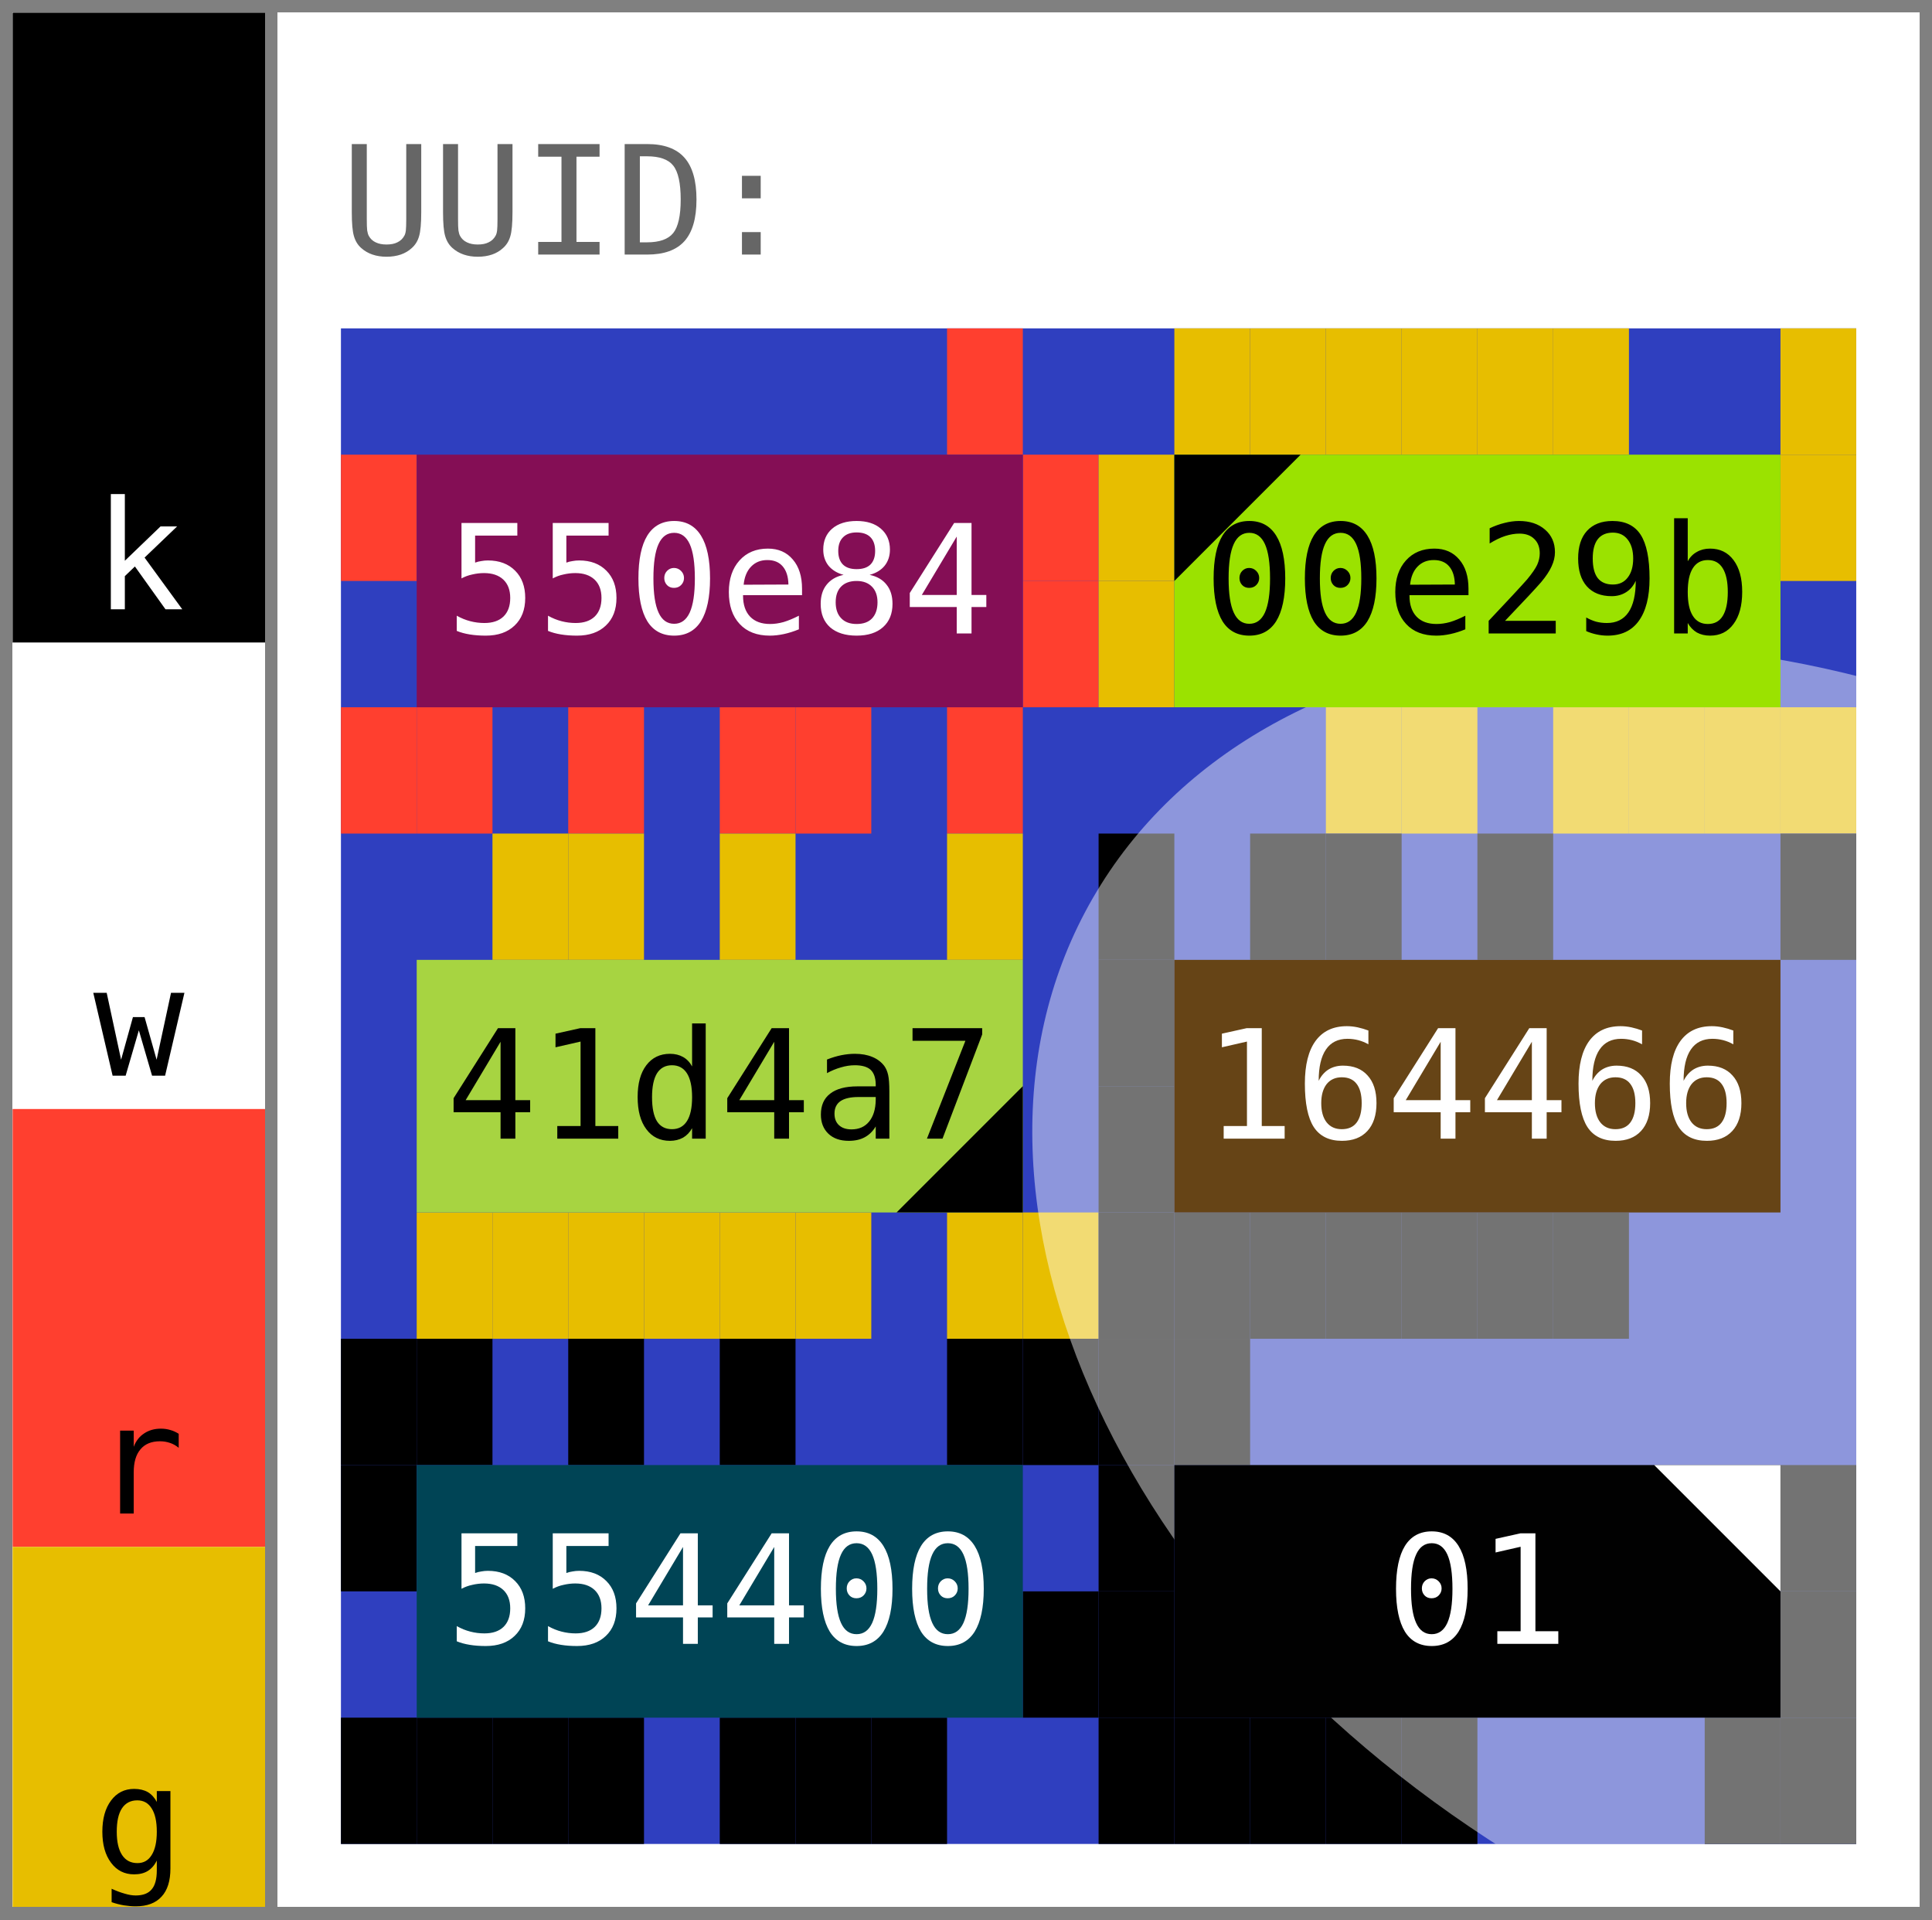
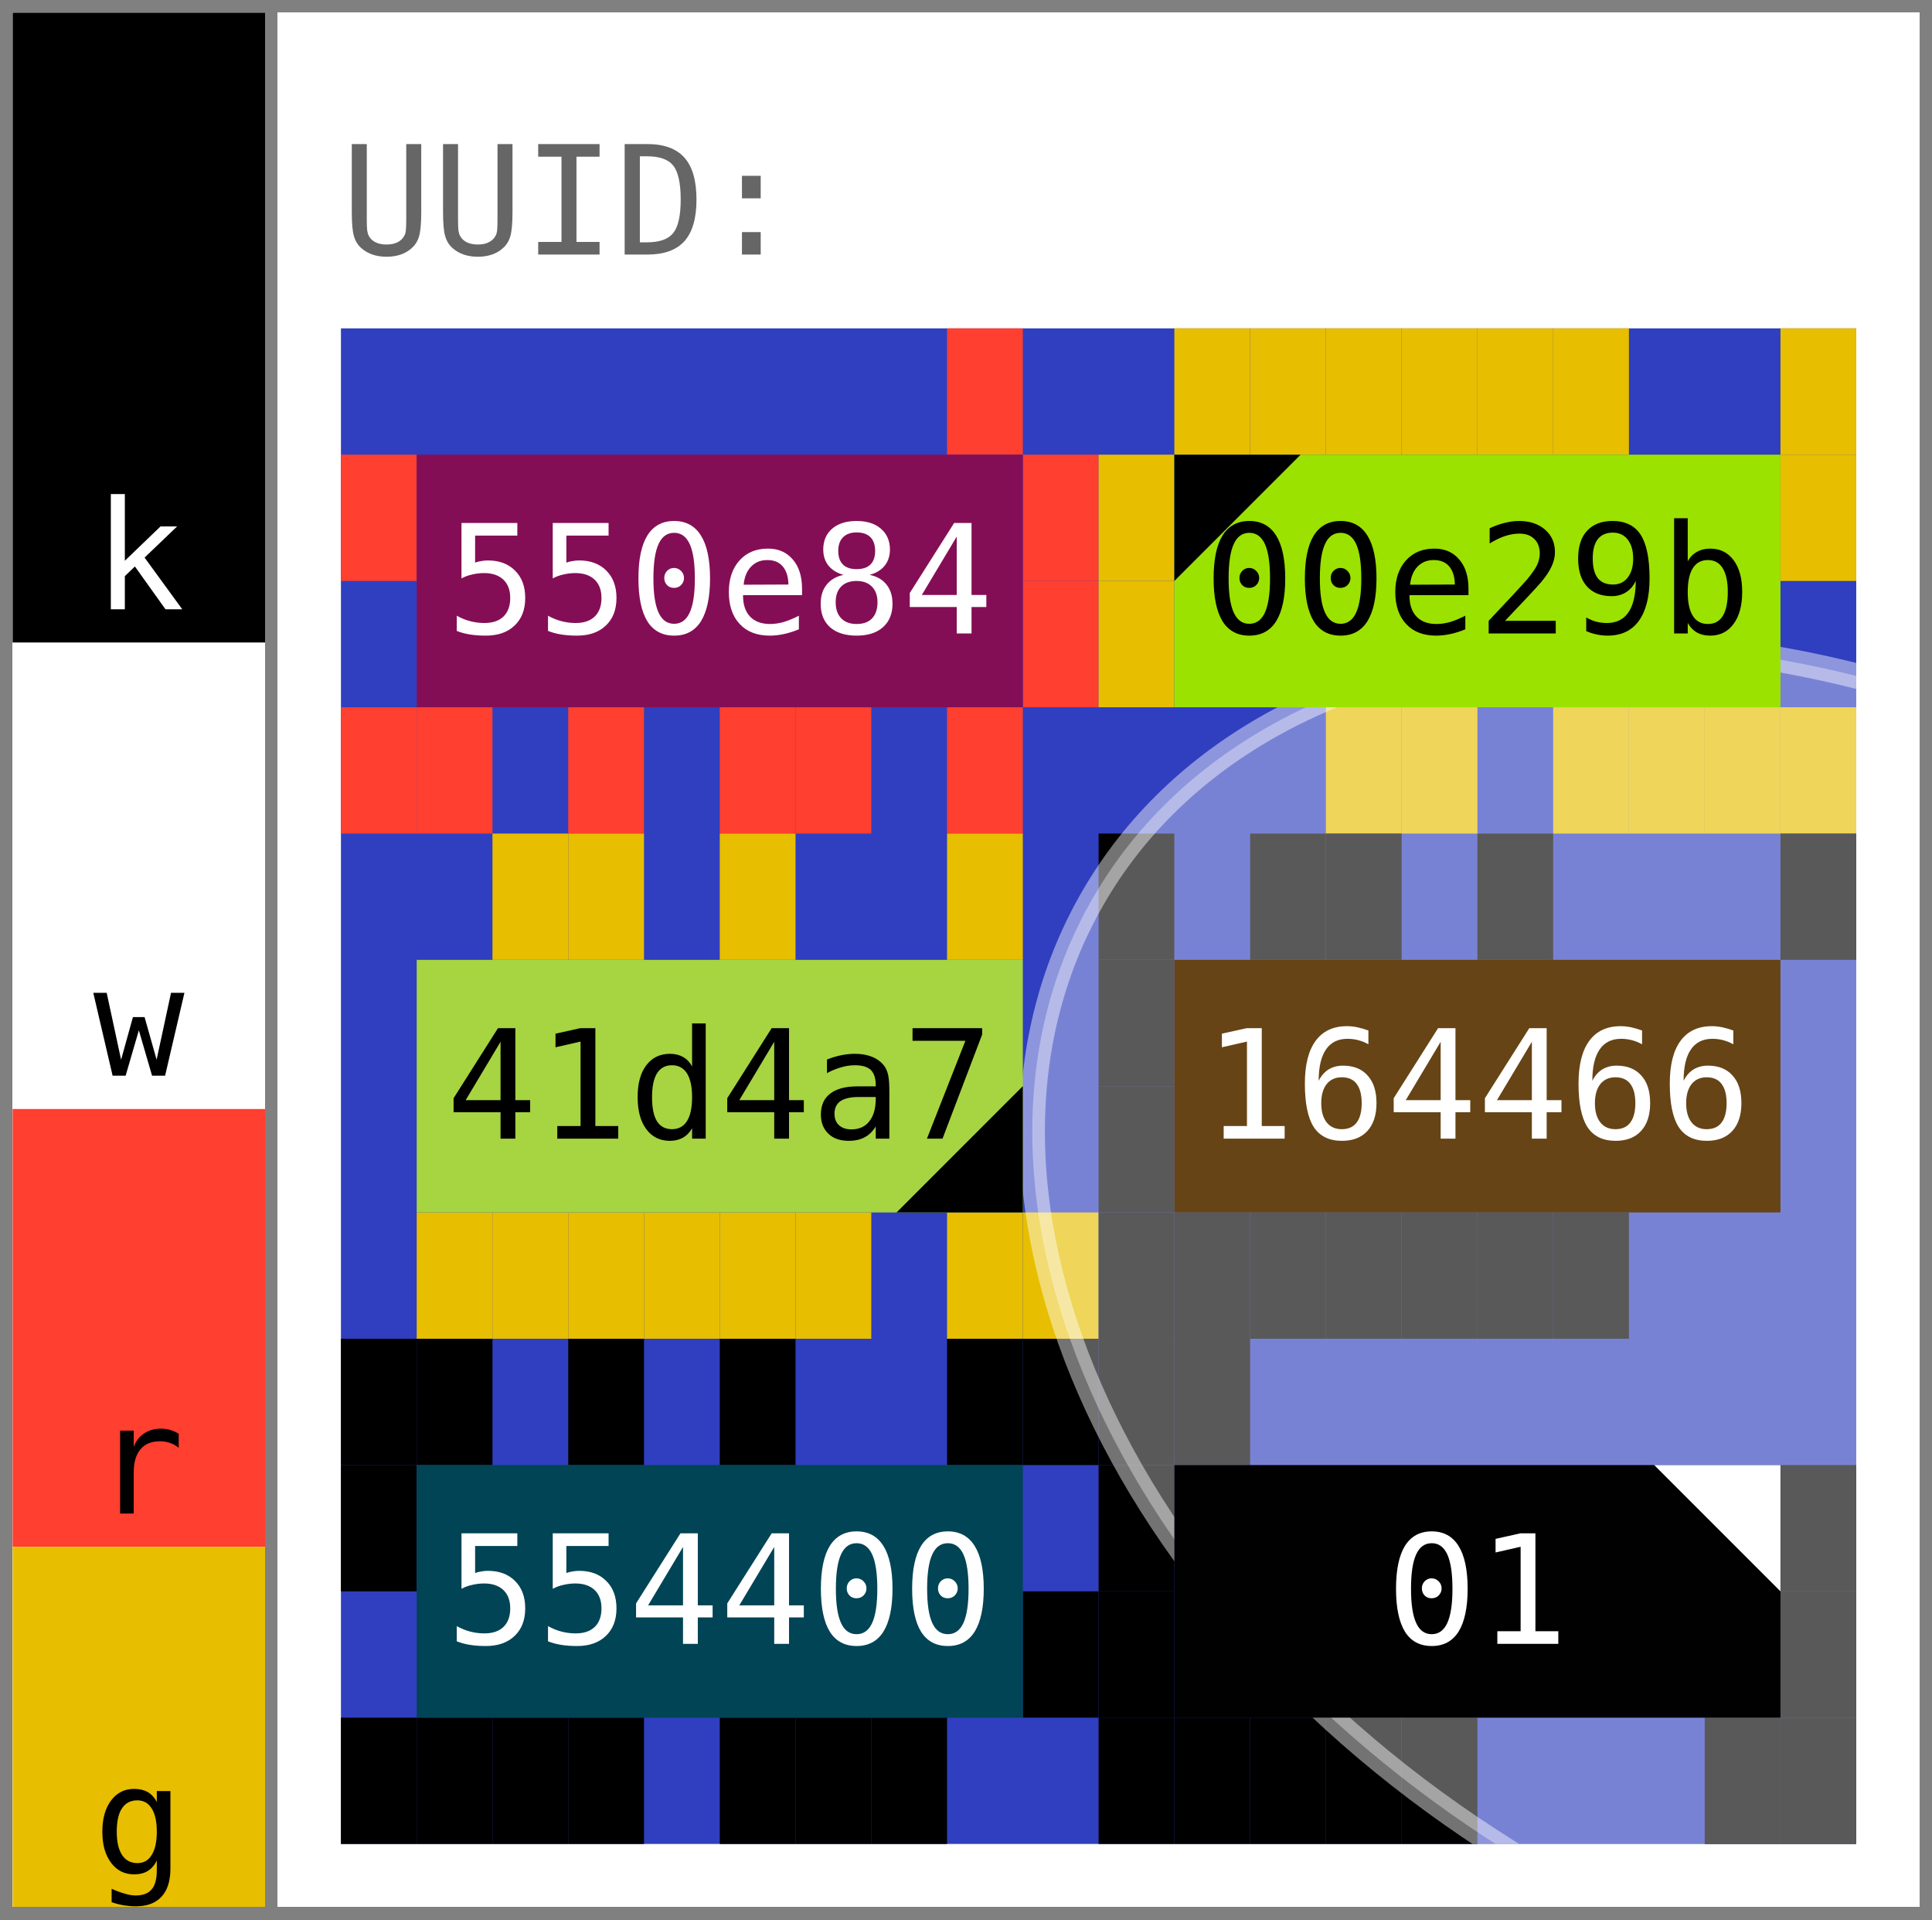
<svg xmlns="http://www.w3.org/2000/svg" width="153.0" height="152.0" viewBox="0 0 153.0 152.0" data-entviz-version="v6" data-entviz-lib="0.6.0" data-input-bytes="36" data-cols="2" data-rows="3">
  <defs>
    <clipPath id="grid-clip-b5ad00c6f67e1fb1-2x3">
      <rect x="27.0" y="26.0" width="120.0" height="120.0" />
    </clipPath>
  </defs>
  <rect x="0" y="0" width="153.0" height="152.0" fill="#ffffff" />
  <g data-channel="grid">
    <rect x="27.0" y="26.0" width="120.0" height="120.0" fill="#2f3fbf" />
    <g>
      <rect x="75.0" y="26.0" width="6.0" height="10.0" fill="#ff3f2f" />
      <rect x="81.0" y="36.0" width="6.0" height="10.0" fill="#ff3f2f" />
      <rect x="81.0" y="46.0" width="6.0" height="10.0" fill="#ff3f2f" />
      <rect x="75.0" y="56.0" width="6.0" height="10.0" fill="#ff3f2f" />
      <rect x="63.0" y="56.0" width="6.0" height="10.0" fill="#ff3f2f" />
      <rect x="57.0" y="56.0" width="6.0" height="10.0" fill="#ff3f2f" />
      <rect x="45.0" y="56.0" width="6.0" height="10.0" fill="#ff3f2f" />
      <rect x="33.0" y="56.0" width="6.0" height="10.0" fill="#ff3f2f" />
      <rect x="27.0" y="56.0" width="6.0" height="10.0" fill="#ff3f2f" />
      <rect x="27.0" y="36.0" width="6.0" height="10.0" fill="#ff3f2f" />
      <rect x="93.0" y="26.0" width="6.0" height="10.0" fill="#e7be00" />
      <rect x="99.0" y="26.0" width="6.0" height="10.0" fill="#e7be00" />
      <rect x="105.0" y="26.0" width="6.0" height="10.0" fill="#e7be00" />
      <rect x="111.0" y="26.0" width="6.0" height="10.0" fill="#e7be00" />
      <rect x="117.0" y="26.0" width="6.0" height="10.0" fill="#e7be00" />
      <rect x="123.0" y="26.0" width="6.0" height="10.0" fill="#e7be00" />
      <rect x="141.0" y="26.0" width="6.0" height="10.0" fill="#e7be00" />
      <rect x="141.0" y="36.0" width="6.0" height="10.0" fill="#e7be00" />
      <rect x="141.0" y="56.0" width="6.0" height="10.0" fill="#e7be00" />
      <rect x="135.0" y="56.0" width="6.0" height="10.0" fill="#e7be00" />
      <rect x="129.0" y="56.0" width="6.0" height="10.0" fill="#e7be00" />
      <rect x="123.0" y="56.0" width="6.0" height="10.0" fill="#e7be00" />
      <rect x="111.0" y="56.0" width="6.0" height="10.0" fill="#e7be00" />
      <rect x="105.0" y="56.0" width="6.0" height="10.0" fill="#e7be00" />
      <rect x="87.0" y="46.0" width="6.0" height="10.0" fill="#e7be00" />
      <rect x="87.0" y="36.0" width="6.0" height="10.0" fill="#e7be00" />
      <rect x="39.0" y="66.0" width="6.0" height="10.0" fill="#e7be00" />
      <rect x="45.0" y="66.0" width="6.0" height="10.0" fill="#e7be00" />
      <rect x="57.0" y="66.0" width="6.0" height="10.0" fill="#e7be00" />
      <rect x="75.0" y="66.0" width="6.0" height="10.0" fill="#e7be00" />
      <rect x="81.0" y="96.0" width="6.0" height="10.0" fill="#e7be00" />
      <rect x="75.0" y="96.0" width="6.0" height="10.0" fill="#e7be00" />
      <rect x="63.0" y="96.0" width="6.0" height="10.0" fill="#e7be00" />
      <rect x="57.0" y="96.0" width="6.0" height="10.0" fill="#e7be00" />
      <rect x="51.0" y="96.0" width="6.0" height="10.0" fill="#e7be00" />
      <rect x="45.0" y="96.0" width="6.0" height="10.0" fill="#e7be00" />
      <rect x="39.0" y="96.0" width="6.0" height="10.0" fill="#e7be00" />
      <rect x="33.0" y="96.0" width="6.0" height="10.0" fill="#e7be00" />
      <rect x="87.0" y="66.0" width="6.0" height="10.0" fill="#000000" />
      <rect x="99.0" y="66.0" width="6.0" height="10.0" fill="#000000" />
      <rect x="105.0" y="66.0" width="6.0" height="10.0" fill="#000000" />
      <rect x="117.0" y="66.0" width="6.0" height="10.0" fill="#000000" />
      <rect x="141.0" y="66.0" width="6.0" height="10.0" fill="#000000" />
      <rect x="123.0" y="96.0" width="6.0" height="10.0" fill="#000000" />
      <rect x="117.0" y="96.0" width="6.0" height="10.0" fill="#000000" />
      <rect x="111.0" y="96.0" width="6.0" height="10.0" fill="#000000" />
      <rect x="105.0" y="96.0" width="6.0" height="10.0" fill="#000000" />
      <rect x="99.0" y="96.0" width="6.0" height="10.0" fill="#000000" />
      <rect x="93.0" y="96.0" width="6.0" height="10.0" fill="#000000" />
      <rect x="87.0" y="96.0" width="6.0" height="10.0" fill="#000000" />
      <rect x="87.0" y="86.0" width="6.0" height="10.0" fill="#000000" />
      <rect x="87.0" y="76.0" width="6.0" height="10.0" fill="#000000" />
      <rect x="27.0" y="106.0" width="6.0" height="10.0" fill="#000000" />
      <rect x="33.0" y="106.0" width="6.0" height="10.0" fill="#000000" />
      <rect x="45.0" y="106.0" width="6.0" height="10.0" fill="#000000" />
      <rect x="57.0" y="106.0" width="6.0" height="10.0" fill="#000000" />
      <rect x="75.0" y="106.0" width="6.0" height="10.0" fill="#000000" />
      <rect x="81.0" y="106.0" width="6.0" height="10.0" fill="#000000" />
      <rect x="81.0" y="126.0" width="6.0" height="10.0" fill="#000000" />
      <rect x="69.0" y="136.0" width="6.0" height="10.0" fill="#000000" />
      <rect x="63.0" y="136.0" width="6.0" height="10.0" fill="#000000" />
      <rect x="57.0" y="136.0" width="6.0" height="10.0" fill="#000000" />
      <rect x="45.0" y="136.0" width="6.0" height="10.0" fill="#000000" />
      <rect x="39.0" y="136.0" width="6.0" height="10.0" fill="#000000" />
      <rect x="33.0" y="136.0" width="6.0" height="10.0" fill="#000000" />
      <rect x="27.0" y="136.0" width="6.0" height="10.0" fill="#000000" />
      <rect x="27.0" y="116.0" width="6.0" height="10.0" fill="#000000" />
      <rect x="87.0" y="106.0" width="6.0" height="10.0" fill="#000000" />
      <rect x="93.0" y="106.0" width="6.0" height="10.0" fill="#000000" />
      <rect x="141.0" y="116.0" width="6.0" height="10.0" fill="#000000" />
      <rect x="141.0" y="126.0" width="6.0" height="10.0" fill="#000000" />
      <rect x="141.0" y="136.0" width="6.0" height="10.0" fill="#000000" />
      <rect x="135.0" y="136.0" width="6.0" height="10.0" fill="#000000" />
      <rect x="111.0" y="136.0" width="6.0" height="10.0" fill="#000000" />
      <rect x="105.0" y="136.0" width="6.0" height="10.0" fill="#000000" />
      <rect x="99.0" y="136.0" width="6.0" height="10.0" fill="#000000" />
      <rect x="93.0" y="136.0" width="6.0" height="10.0" fill="#000000" />
      <rect x="87.0" y="136.0" width="6.0" height="10.0" fill="#000000" />
      <rect x="87.0" y="126.0" width="6.0" height="10.0" fill="#000000" />
      <rect x="87.0" y="116.0" width="6.0" height="10.0" fill="#000000" />
    </g>
    <g clip-path="url(#grid-clip-b5ad00c6f67e1fb1-2x3)" data-channel="ellipse" data-ellipse-anchor-x="147.0" data-ellipse-anchor-y="106.0" data-ellipse-rx="49.03549734631025" data-ellipse-ry="69.80347269298284" data-ellipse-rotation-deg="120.0">
-       <ellipse cx="147.0" cy="106.0" rx="49.035" ry="69.803" transform="rotate(120.0 147.0 106.0)" fill="#ffffff" fill-opacity="0.45" />
+       <ellipse cx="147.0" cy="106.0" rx="49.035" ry="69.803" transform="rotate(120.0 147.0 106.0)" fill="#ffffff" stroke="#ffffff" fill-opacity="0.35" stroke-opacity="0.45" stroke-width="2.0" />
    </g>
    <g>
      <g data-channel="cell" data-cell-index="0" data-cell-row="0" data-cell-col="0">
        <rect x="33.0" y="36.0" width="48.0" height="20.0" fill="#840e55" />
        <text x="57.0" y="46.0" fill="#ffffff" style="font-family: &quot;JetBrains Mono&quot;, &quot;Menlo&quot;, &quot;Consolas&quot;, &quot;DejaVu Sans Mono&quot;, &quot;Liberation Mono&quot;, &quot;Roboto Mono&quot;, &quot;Noto Sans Mono&quot;, monospace; font-size: 12.0px;" text-anchor="middle" dominant-baseline="central">550e84</text>
      </g>
      <g data-channel="cell" data-cell-index="1" data-cell-row="0" data-cell-col="1" data-cell-quartile="1">
        <rect x="93.0" y="36.0" width="48.0" height="20.0" fill="#9be200" />
        <text x="117.0" y="46.0" fill="#000000" style="font-family: &quot;JetBrains Mono&quot;, &quot;Menlo&quot;, &quot;Consolas&quot;, &quot;DejaVu Sans Mono&quot;, &quot;Liberation Mono&quot;, &quot;Roboto Mono&quot;, &quot;Noto Sans Mono&quot;, monospace; font-size: 12.0px;" text-anchor="middle" dominant-baseline="central">00e29b</text>
        <polygon points="93.0,36.0 103.0,36.0 93.0,46.0" fill="#000000" />
      </g>
      <g data-channel="cell" data-cell-index="2" data-cell-row="1" data-cell-col="0" data-cell-quartile="3">
        <rect x="33.0" y="76.0" width="48.0" height="20.0" fill="#a7d441" />
        <text x="57.0" y="86.0" fill="#000000" style="font-family: &quot;JetBrains Mono&quot;, &quot;Menlo&quot;, &quot;Consolas&quot;, &quot;DejaVu Sans Mono&quot;, &quot;Liberation Mono&quot;, &quot;Roboto Mono&quot;, &quot;Noto Sans Mono&quot;, monospace; font-size: 12.0px;" text-anchor="middle" dominant-baseline="central">41d4a7</text>
        <polygon points="81.0,96.0 81.0,86.0 71.0,96.0" fill="#000000" />
      </g>
      <g data-channel="cell" data-cell-index="3" data-cell-row="1" data-cell-col="1">
        <rect x="93.0" y="76.0" width="48.0" height="20.0" fill="#664416" />
        <text x="117.0" y="86.0" fill="#ffffff" style="font-family: &quot;JetBrains Mono&quot;, &quot;Menlo&quot;, &quot;Consolas&quot;, &quot;DejaVu Sans Mono&quot;, &quot;Liberation Mono&quot;, &quot;Roboto Mono&quot;, &quot;Noto Sans Mono&quot;, monospace; font-size: 12.0px;" text-anchor="middle" dominant-baseline="central">164466</text>
      </g>
      <g data-channel="cell" data-cell-index="4" data-cell-row="2" data-cell-col="0">
        <rect x="33.0" y="116.0" width="48.0" height="20.0" fill="#004455" />
        <text x="57.0" y="126.0" fill="#ffffff" style="font-family: &quot;JetBrains Mono&quot;, &quot;Menlo&quot;, &quot;Consolas&quot;, &quot;DejaVu Sans Mono&quot;, &quot;Liberation Mono&quot;, &quot;Roboto Mono&quot;, &quot;Noto Sans Mono&quot;, monospace; font-size: 12.0px;" text-anchor="middle" dominant-baseline="central">554400</text>
      </g>
      <g data-channel="cell" data-cell-index="5" data-cell-row="2" data-cell-col="1" data-cell-quartile="2">
        <rect x="93.0" y="116.0" width="48.0" height="20.0" fill="#010101" />
        <text x="117.0" y="126.0" fill="#ffffff" style="font-family: &quot;JetBrains Mono&quot;, &quot;Menlo&quot;, &quot;Consolas&quot;, &quot;DejaVu Sans Mono&quot;, &quot;Liberation Mono&quot;, &quot;Roboto Mono&quot;, &quot;Noto Sans Mono&quot;, monospace; font-size: 12.0px;" text-anchor="middle" dominant-baseline="central">01</text>
        <polygon points="141.0,116.0 131.0,116.0 141.0,126.0" fill="#ffffff" />
      </g>
    </g>
  </g>
  <g data-channel="color-bar">
    <g data-color-bar-rank="0" data-color-bar-band="K">
      <rect x="1" y="1" width="20.0" height="49.886" fill="#000000" />
      <text x="11.0" y="48.246" fill="#ffffff" style="font-family: &quot;JetBrains Mono&quot;, &quot;Menlo&quot;, &quot;Consolas&quot;, &quot;DejaVu Sans Mono&quot;, &quot;Liberation Mono&quot;, &quot;Roboto Mono&quot;, &quot;Noto Sans Mono&quot;, monospace; font-size: 12.0px;" text-anchor="middle" data-color-bar-letter="true">k</text>
    </g>
    <g data-color-bar-rank="1" data-color-bar-band="W">
      <rect x="1" y="50.886" width="20.0" height="36.923" fill="#ffffff" />
      <text x="11.0" y="85.169" fill="#000000" style="font-family: &quot;JetBrains Mono&quot;, &quot;Menlo&quot;, &quot;Consolas&quot;, &quot;DejaVu Sans Mono&quot;, &quot;Liberation Mono&quot;, &quot;Roboto Mono&quot;, &quot;Noto Sans Mono&quot;, monospace; font-size: 12.0px;" text-anchor="middle" data-color-bar-letter="true">w</text>
    </g>
    <g data-color-bar-rank="2" data-color-bar-band="R">
      <rect x="1" y="87.809" width="20.0" height="34.669" fill="#ff3f2f" />
      <text x="11.0" y="119.838" fill="#000000" style="font-family: &quot;JetBrains Mono&quot;, &quot;Menlo&quot;, &quot;Consolas&quot;, &quot;DejaVu Sans Mono&quot;, &quot;Liberation Mono&quot;, &quot;Roboto Mono&quot;, &quot;Noto Sans Mono&quot;, monospace; font-size: 12.0px;" text-anchor="middle" data-color-bar-letter="true">r</text>
    </g>
    <g data-color-bar-rank="3" data-color-bar-band="G">
      <rect x="1" y="122.478" width="20.0" height="28.522" fill="#e7be00" />
      <text x="11.0" y="148.36" fill="#000000" style="font-family: &quot;JetBrains Mono&quot;, &quot;Menlo&quot;, &quot;Consolas&quot;, &quot;DejaVu Sans Mono&quot;, &quot;Liberation Mono&quot;, &quot;Roboto Mono&quot;, &quot;Noto Sans Mono&quot;, monospace; font-size: 12.0px;" text-anchor="middle" data-color-bar-letter="true">g</text>
    </g>
  </g>
  <g data-channel="label-top">
    <text x="27.0" y="16.0" fill="#666666" style="font-family: &quot;JetBrains Mono&quot;, &quot;Menlo&quot;, &quot;Consolas&quot;, &quot;DejaVu Sans Mono&quot;, &quot;Liberation Mono&quot;, &quot;Roboto Mono&quot;, &quot;Noto Sans Mono&quot;, monospace; font-size: 12.0px;" dominant-baseline="central">UUID:</text>
  </g>
  <line x1="0" y1="0.5" x2="153.0" y2="0.5" stroke="#808080" stroke-width="1" shape-rendering="crispEdges" />
  <line x1="152.5" y1="0" x2="152.5" y2="152.0" stroke="#808080" stroke-width="1" shape-rendering="crispEdges" />
  <line x1="0" y1="151.5" x2="153.0" y2="151.5" stroke="#808080" stroke-width="1" shape-rendering="crispEdges" />
  <line x1="0.5" y1="0" x2="0.5" y2="152.0" stroke="#808080" stroke-width="1" shape-rendering="crispEdges" />
  <line x1="21.5" y1="0" x2="21.5" y2="152.0" stroke="#808080" stroke-width="1" shape-rendering="crispEdges" />
</svg>
